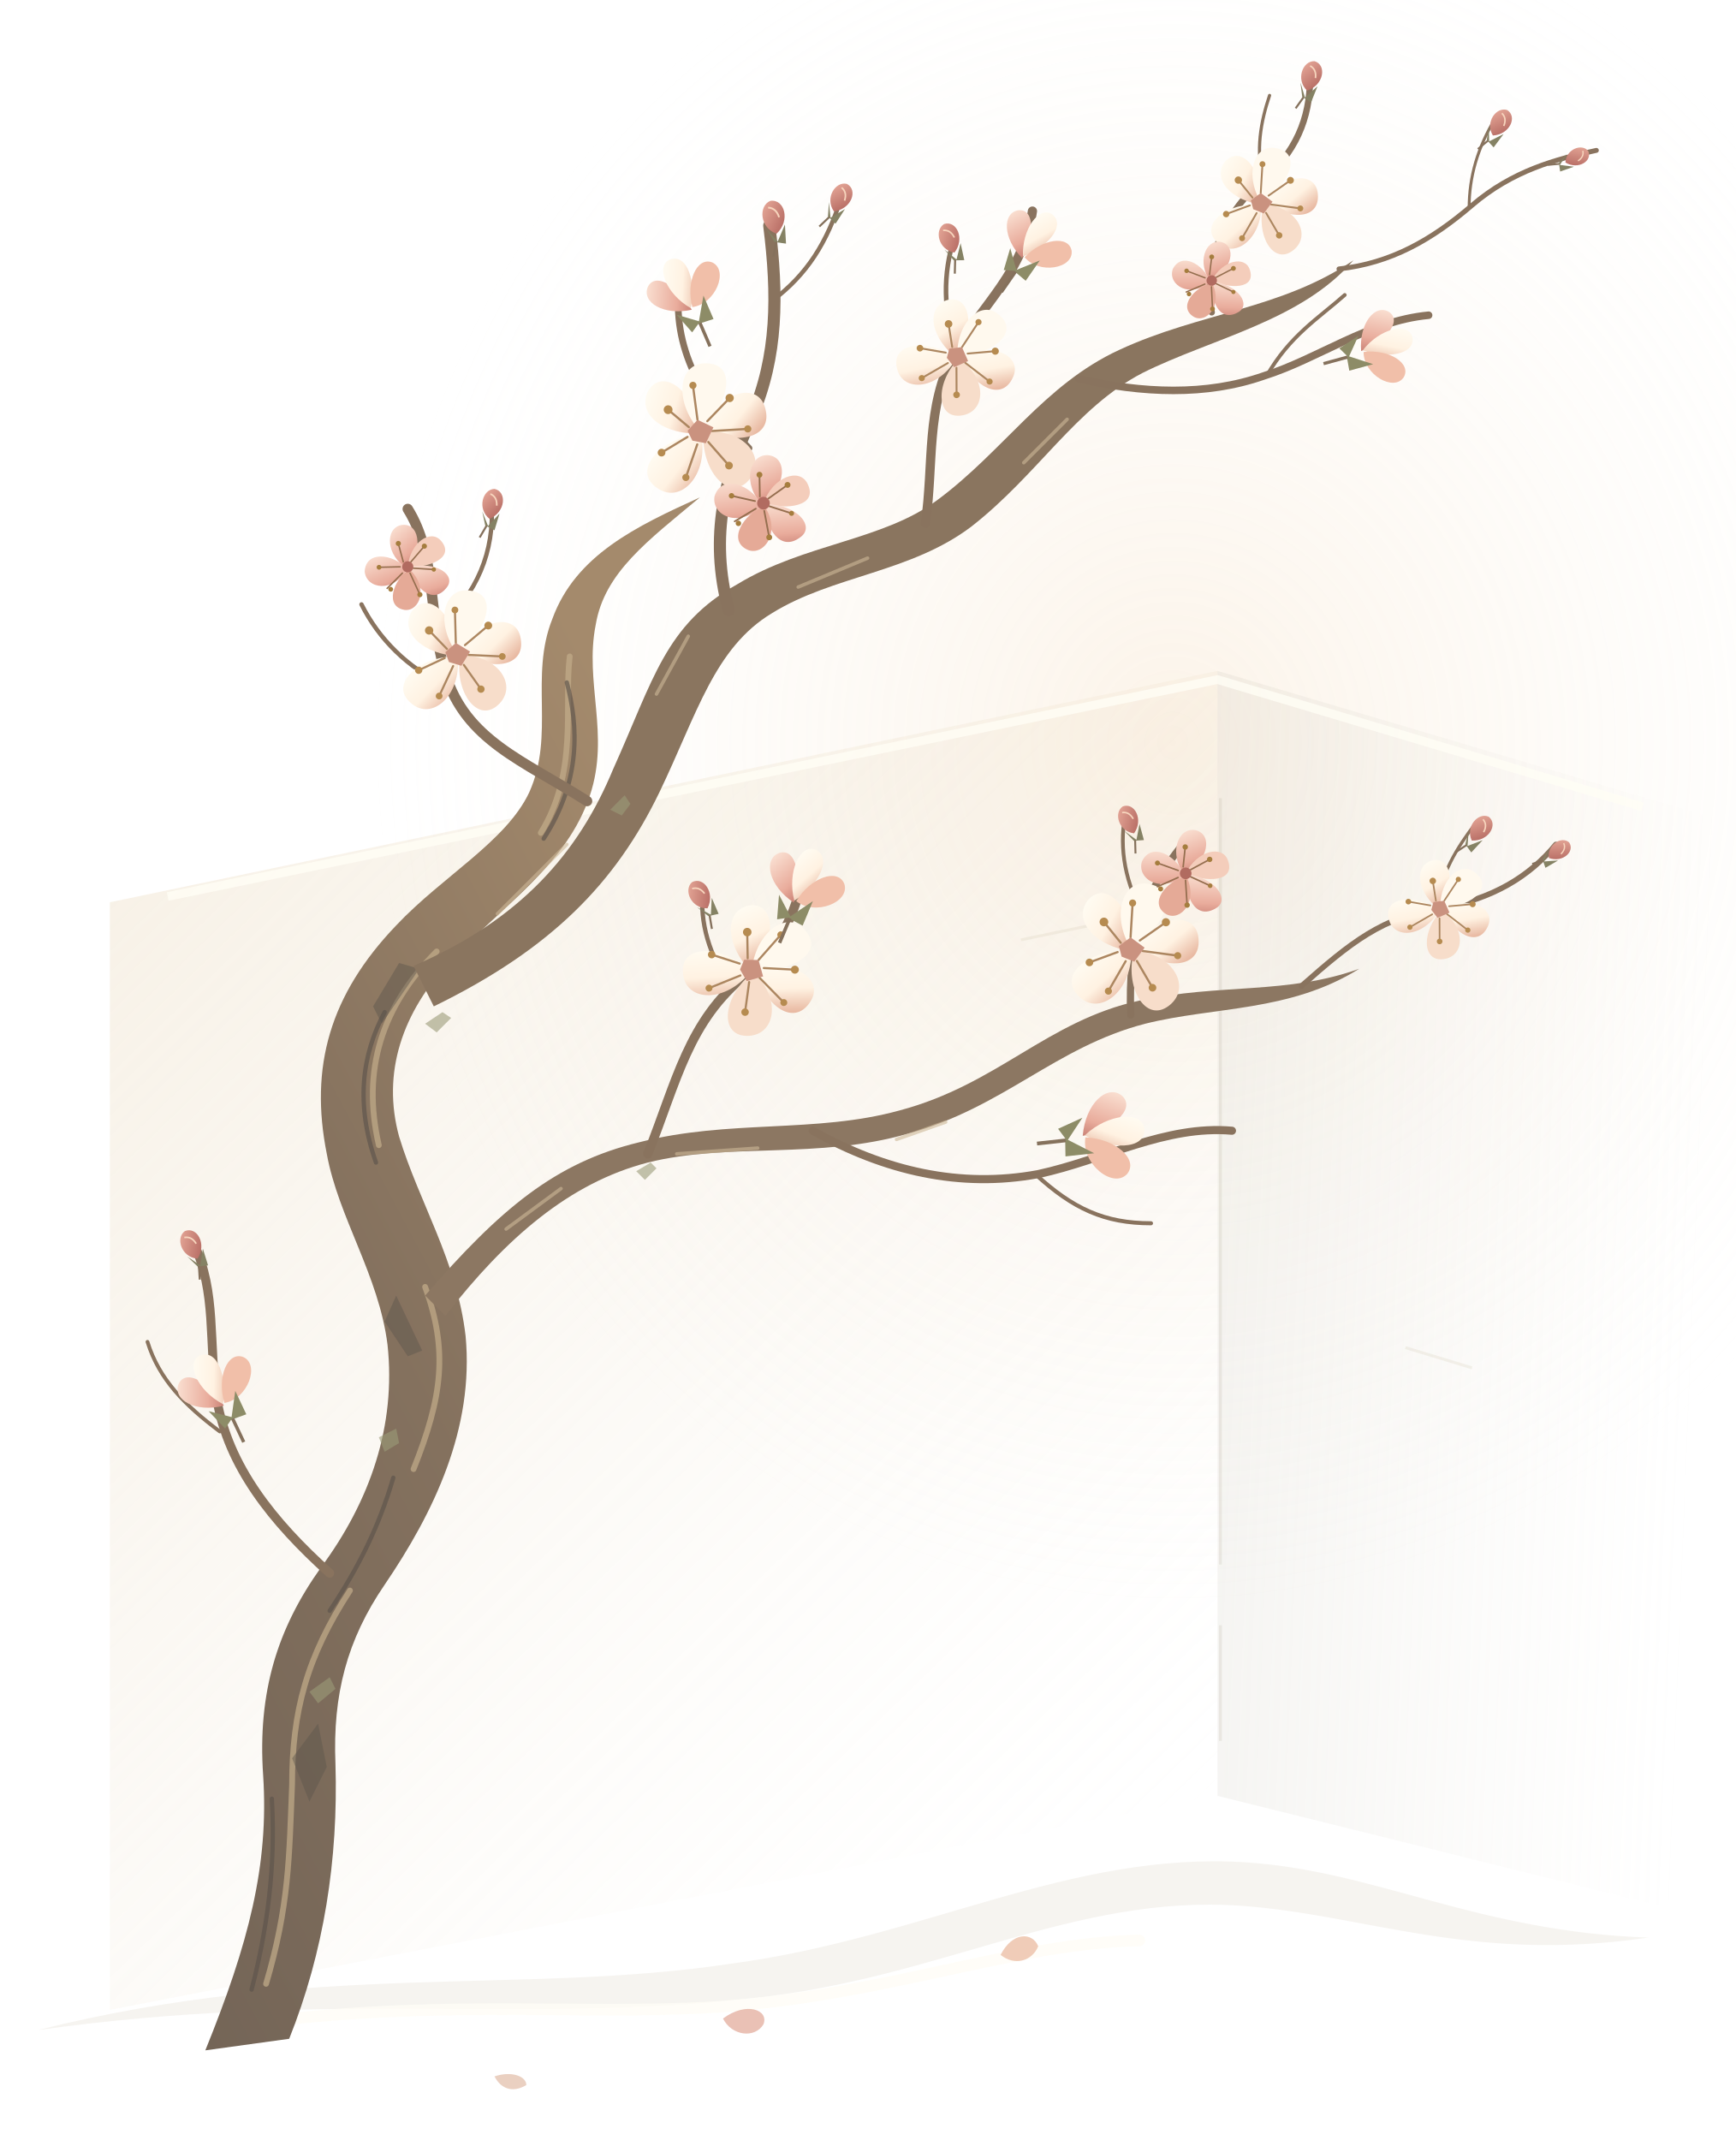
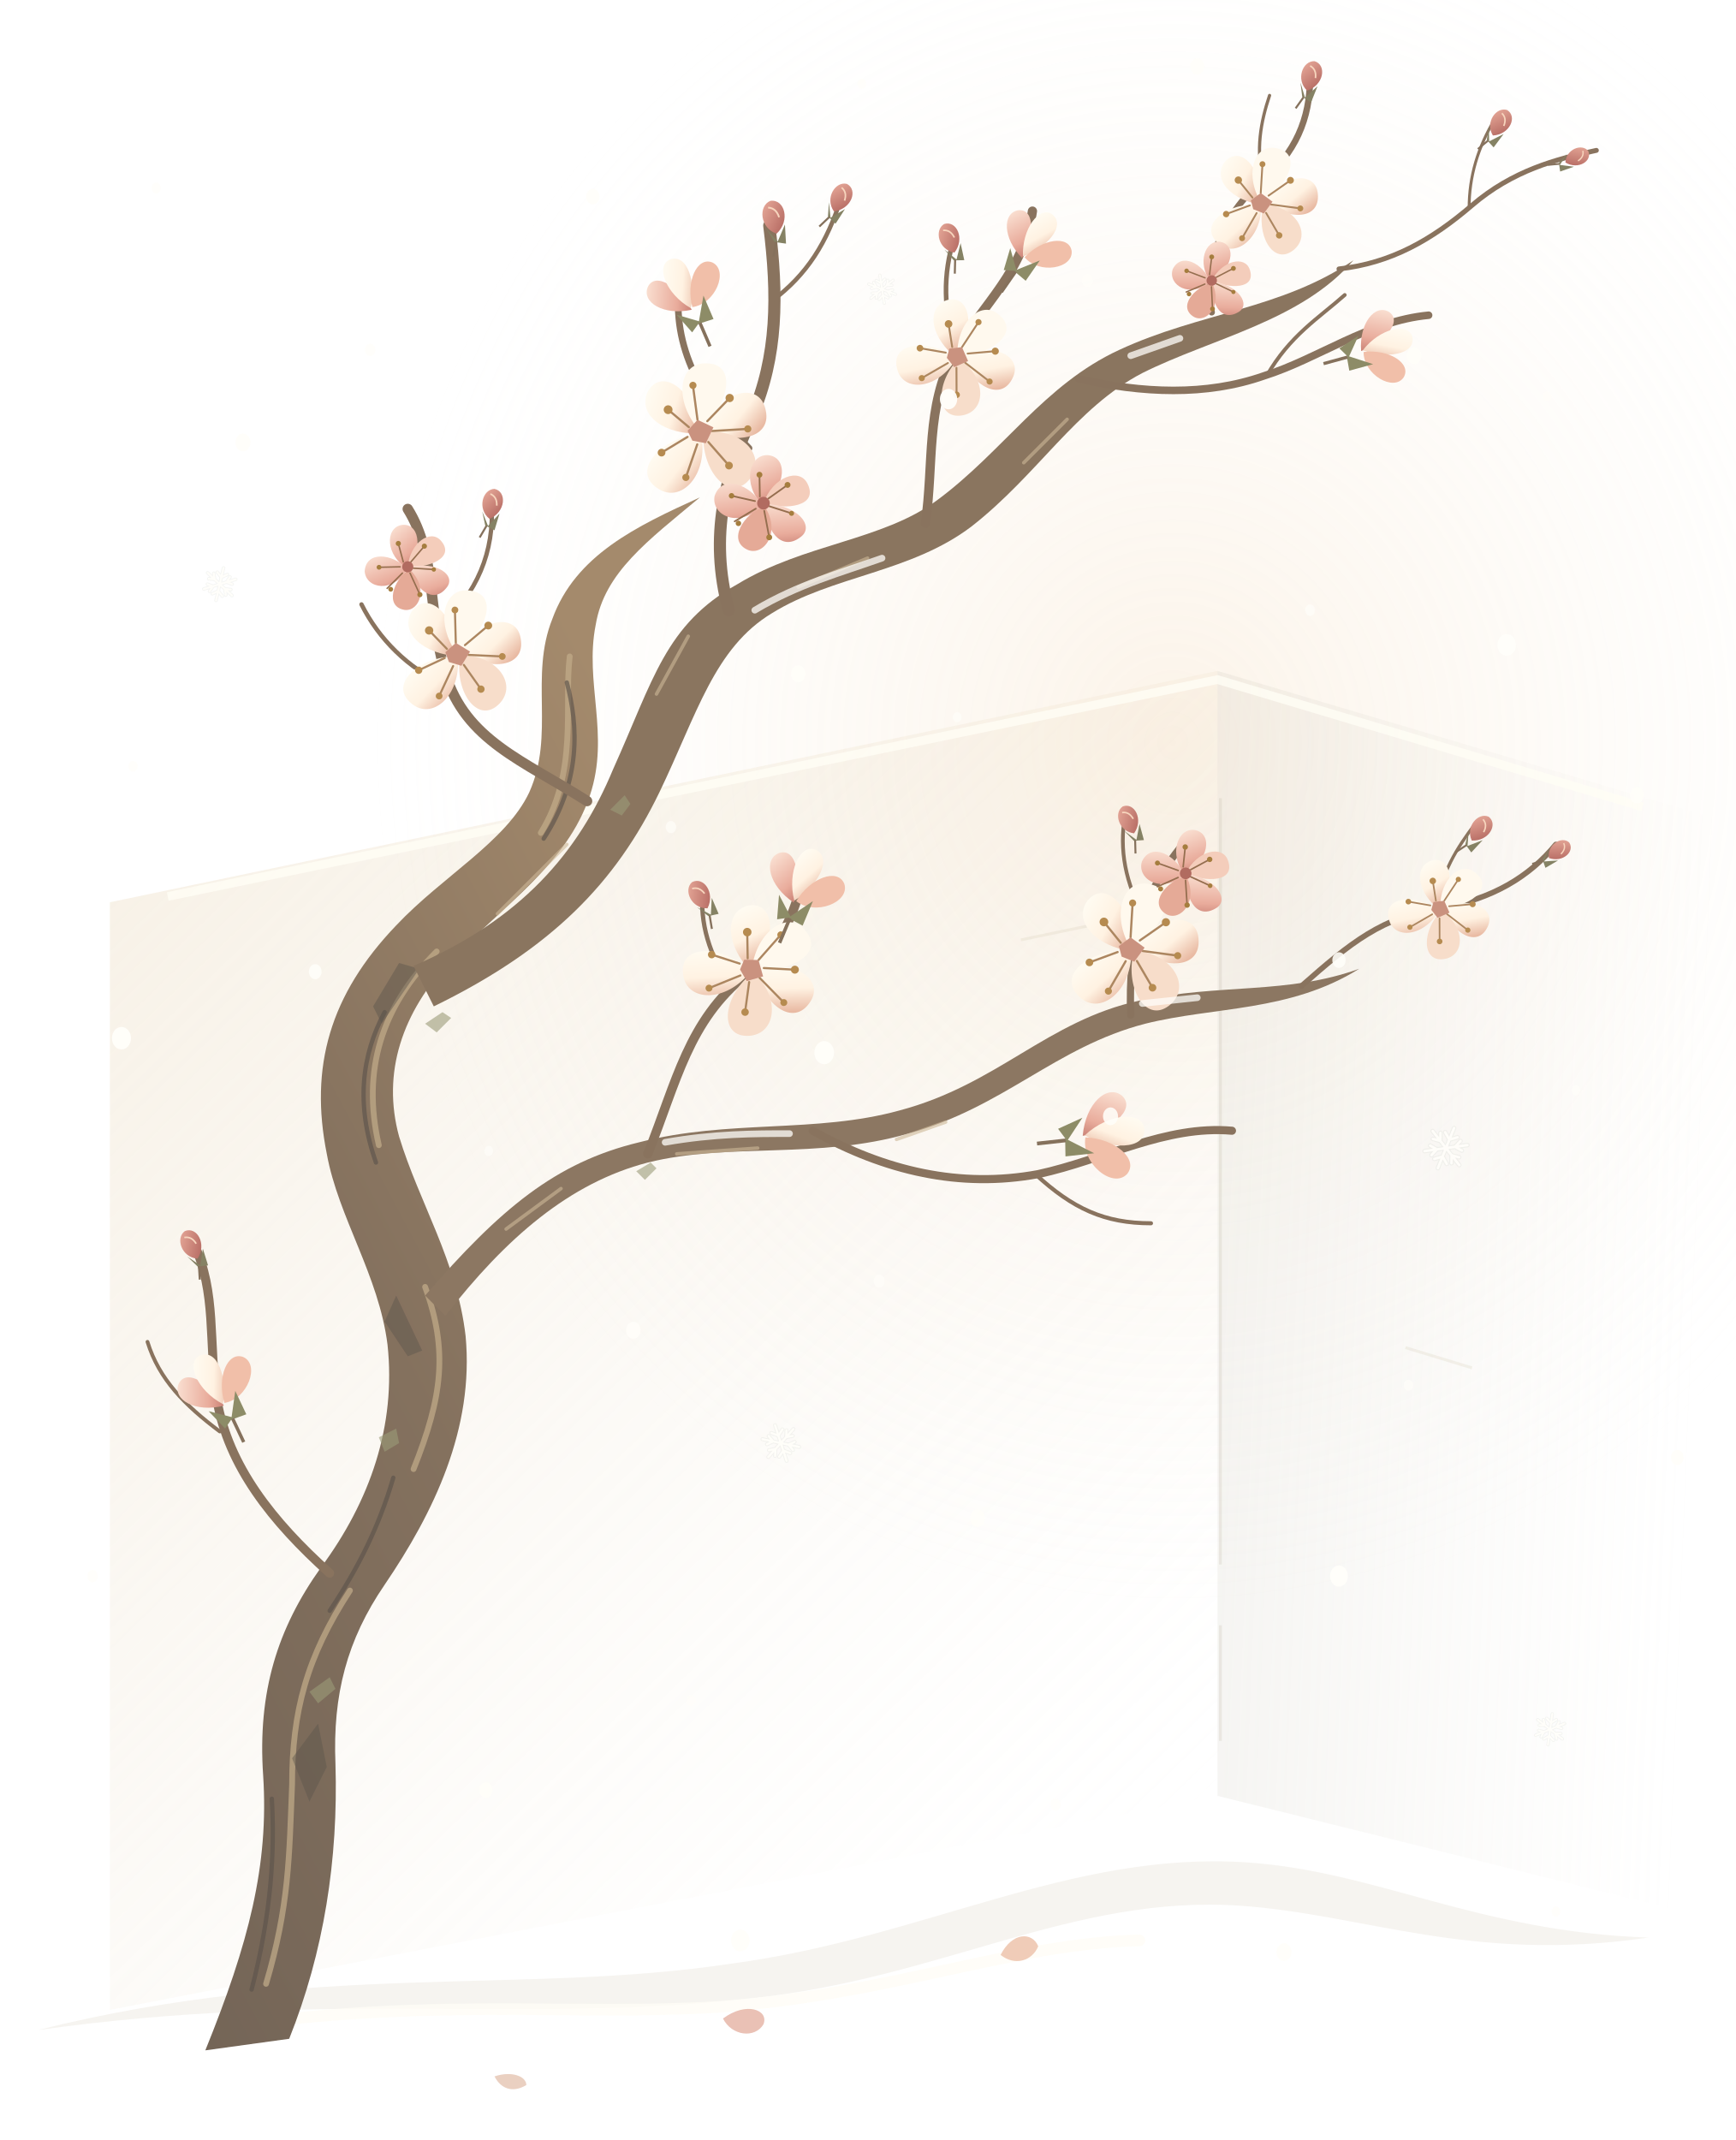
<svg xmlns="http://www.w3.org/2000/svg" viewBox="70 90 600 740" role="img" aria-labelledby="title desc">
  <defs>
    <linearGradient id="wall" x1="0" y1="0" x2=".8" y2="1">
      <stop stop-color="#E9D7B7" stop-opacity=".38" />
      <stop offset=".55" stop-color="#EADBC2" stop-opacity=".15" />
      <stop offset="1" stop-color="#F7F3E8" stop-opacity="0" />
    </linearGradient>
    <linearGradient id="return" x1="0" y1="0" x2="1" y2=".1">
      <stop stop-color="#C9C5B8" stop-opacity=".2" />
      <stop offset="1" stop-color="#E2DCCF" stop-opacity="0" />
    </linearGradient>
    <radialGradient id="light">
      <stop stop-color="#F2D0A5" stop-opacity=".25" />
      <stop offset="1" stop-color="#F7F3E8" stop-opacity="0" />
    </radialGradient>
    <linearGradient id="bark" x1="0" y1="1" x2=".6" y2="0">
      <stop stop-color="#746557" />
      <stop offset=".5" stop-color="#84715E" />
      <stop offset="1" stop-color="#A48A6C" />
    </linearGradient>
    <linearGradient id="ivory" x1="0" y1="0" x2=".7" y2="1">
      <stop stop-color="#FFFEF6" />
      <stop offset=".6" stop-color="#FFF2E2" />
      <stop offset="1" stop-color="#E9BAA3" />
    </linearGradient>
    <linearGradient id="blush" x1="0" y1="0" x2="1" y2="1">
      <stop stop-color="#FCE6D8" />
      <stop offset=".7" stop-color="#E9AC9C" />
      <stop offset="1" stop-color="#CA8276" />
    </linearGradient>
    <linearGradient id="bud" x1="0" y1="0" x2="1" y2="1">
      <stop stop-color="#E9AC9C" />
      <stop offset="1" stop-color="#AF625B" />
    </linearGradient>
    <g id="flower">
      <path d="M0 1C-12-4-18-15-11-21-3-27 5-16 0 1Z" fill="url(#ivory)" />
      <path d="M0 0C-4-14 4-26 13-21 23-16 14-4 0 0Z" fill="#FFF9EE" />
      <path d="M1 0C13-10 27-7 25 3 23 14 10 11 1 0Z" fill="url(#ivory)" />
      <path d="M1 1C15 6 18 20 8 24-2 28-6 13 1 1Z" fill="#F7DDCA" />
      <path d="M0 1C-4 16-18 21-23 12-29 2-14-4 0 1Z" fill="url(#ivory)" />
      <path d="M-3-3-7-12M1-4l4-12M4-2l11-4M4 2l12 5M1 5l3 11M-3 4l-9 9M-5 0l-11 1" fill="none" stroke="#AC8660" stroke-width=".8" stroke-linecap="round" />
      <g fill="#B68B50">
        <circle cx="-7" cy="-12" r="1.6" />
        <circle cx="5" cy="-16" r="1.3" />
        <circle cx="15" cy="-6" r="1.5" />
        <circle cx="16" cy="7" r="1.3" />
        <circle cx="4" cy="16" r="1.4" />
        <circle cx="-12" cy="13" r="1.3" />
        <circle cx="-16" cy="1" r="1.4" />
      </g>
      <path d="m-4-2 5-2 4 5-5 4-4-3Z" fill="#CA927F" />
    </g>
    <g id="pink">
      <path d="M0 1C-13-3-17-17-9-21 0-25 6-12 0 1Z" fill="url(#blush)" />
      <path d="M0 0C-2-13 7-23 14-18 24-11 11-2 0 0Z" fill="#F4CDBB" />
      <path d="M1 0C14-7 27-2 23 6 18 17 6 10 1 0Z" fill="url(#blush)" />
      <path d="M1 1C14 8 12 22 4 23-7 24-6 9 1 1Z" fill="#E5AA97" />
      <path d="M0 1C-4 16-19 17-22 8-24-3-10-5 0 1Z" fill="url(#blush)" />
      <path d="M-3-2-8-11M1-3l5-10M3 0l11-2M2 3l8 10M-2 4l-6 10M-4 1l-11 3" fill="none" stroke="#956E4F" stroke-width=".8" stroke-linecap="round" />
      <g fill="#A57D3E">
        <circle cx="-8" cy="-11" r="1.4" />
        <circle cx="6" cy="-13" r="1.4" />
        <circle cx="14" cy="-2" r="1.2" />
        <circle cx="10" cy="13" r="1.4" />
        <circle cx="-6" cy="14" r="1.3" />
        <circle cx="-15" cy="4" r="1.3" />
      </g>
      <circle r="3" fill="#B16B60" />
    </g>
    <g id="cup">
      <path d="M0 9C-14 4-20-8-13-13-5-18 1-3 0 9Z" fill="url(#blush)" />
      <path d="M0 8C-7-5-4-20 4-19 14-17 9-1 0 8Z" fill="url(#ivory)" />
      <path d="M1 8C5-5 17-13 22-6 27 2 12 13 1 8Z" fill="#F1BFA9" />
      <path d="m-8 7 8 9 9-10-2 13-8-2-5 2Z" fill="#8D8C67" />
      <path d="m0 17-2 13" fill="none" stroke="#85715C" stroke-width="1.7" />
    </g>
    <g id="closed">
      <path d="M0 7C-10 2-9-12-1-14 8-14 10 0 0 7Z" fill="url(#bud)" />
      <path d="M-3-10Q2-9 3-3" fill="none" stroke="#F7D5BD" stroke-width="1.1" />
      <path d="m-6 3 6 9 6-10-1 12-7-2Z" fill="#858264" />
      <path d="m-1 12-3 9" stroke="#85715C" stroke-width="1.4" />
    </g>
  </defs>
  <ellipse cx="476" cy="347" rx="280" ry="300" fill="url(#light)" />
  <path d="M108 402 491 322 491 711 108 785Z" fill="url(#wall)" />
  <path d="m491 322 172 51 1 381-173-43Z" fill="url(#return)" />
  <path d="m128 400 363-75 147 44" fill="none" stroke="#FFFDF5" stroke-width="3" stroke-opacity=".8" />
  <path d="M492 366v265m0 21v40" stroke="#BCB09B" stroke-width="1" stroke-opacity=".2" />
  <path d="m331 487 36-7m56-65 24-5m109 146 23 7" fill="none" stroke="#C7B89D" stroke-opacity=".17" stroke-width="1" />
  <path d="M83 792c96-24 167-12 240-23 67-9 117-39 178-35 45 3 80 24 139 26-61 9-98-8-141-11-58-4-103 25-169 32-80 9-147-3-247 11Z" fill="#D5CFBE" fill-opacity=".23" />
  <path d="M154 790c69-9 115-3 164-6 59-4 102-22 146-23" fill="none" stroke="#FFFDF6" stroke-width="4" stroke-linecap="round" opacity=".8" />
  <path d="M141 799c15-37 22-64 20-95-2-29 5-51 20-72 17-23 26-49 23-77-3-24-17-44-21-66-6-30 1-55 24-79 16-17 38-29 46-46 9-20 0-40 8-60 8-22 29-32 51-42-18 15-33 26-36 44-4 20 5 38-2 59-8 24-30 38-48 57-17 18-24 39-18 61 7 23 20 43 23 69 3 32-11 61-28 86-13 19-18 38-17 62 1 33-4 65-16 95Z" fill="url(#bark)" />
  <path d="M162 776c8-27 8-44 9-69 0-25 5-44 20-67m22-42c10-25 12-41 4-63m-16-49c-6-26 1-48 20-67m36-41c13-21 8-44 10-61" fill="none" stroke="#C2AC89" stroke-width="2" stroke-linecap="round" opacity=".72" />
  <path d="M157 778c7-27 8-48 7-66m20-65c10-15 17-29 22-46m-6-109c-7-20-5-37 3-52m55-60c13-20 12-39 8-54" fill="none" stroke="#5C534B" stroke-width="1.5" stroke-linecap="round" opacity=".65" />
  <path d="m171 698 9-12 3 15-6 12Zm40-139-8-12 4-9 9 19Zm-12-121 9-15 7 2-13 19Z" fill="#5C554C" opacity=".45" />
  <path d="M213 424c37-16 57-39 69-68 14-31 18-50 43-64 23-14 50-15 69-29 23-17 37-40 63-52 28-13 56-14 81-31-18 21-49 27-73 39-23 12-36 35-59 53-21 16-48 17-69 30-20 12-26 35-39 62-15 31-37 54-78 74Z" fill="#8A755F" />
  <path d="M217 538c26-30 45-46 74-53 31-8 61-3 90-11 34-9 51-31 83-38 28-6 51-2 76-11-24 15-50 13-74 19-31 8-49 29-82 38-31 9-62 3-90 10-27 7-49 26-70 53Z" fill="#8C7762" />
  <g fill="none" stroke="#89735E" stroke-linecap="round" stroke-linejoin="round">
    <path d="M322 301c-7-26-1-47 8-67 9-21 9-42 6-66" stroke-width="4.2" />
    <path d="M329 245c-16-16-27-35-24-57" stroke-width="2.3" />
    <path d="M337 194c12-9 19-20 24-36" stroke-width="1.5" />
    <path d="M390 271c3-21 0-40 10-59 10-17 24-28 27-49" stroke-width="3.2" />
    <path d="M401 213c-5-16-5-28-1-41" stroke-width="1.6" />
    <path d="M443 221c22 5 44 6 64-1 19-6 36-19 57-21" stroke-width="2.6" />
    <path d="M508 220c8-14 18-20 27-28" stroke-width="1.3" />
    <path d="M489 198c-3-17 4-34 17-45 12-10 17-22 17-36" stroke-width="2.2" />
    <path d="M507 153c-3-11-1-21 2-30" stroke-width="1.1" />
    <path d="M533 183c18-2 32-10 46-22 14-12 29-16 43-19" stroke-width="1.7" />
    <path d="M578 162c0-11 3-21 9-31" stroke-width="1" />
    <path d="M273 367c-22-14-42-21-49-44-6-21-3-41-13-57" stroke-width="3.6" />
    <path d="M224 327c-13-6-23-16-29-28" stroke-width="1.5" />
    <path d="M222 307c13-12 19-26 18-43" stroke-width="1.5" />
    <path d="M294 489c10-25 14-46 34-62 13-11 18-23 20-37" stroke-width="3.2" />
    <path d="M323 432c-8-12-11-23-10-34" stroke-width="1.5" />
    <path d="M351 481c25 14 51 20 78 15 23-5 44-17 67-15" stroke-width="2.8" />
    <path d="M428 496c13 12 24 17 40 17" stroke-width="1.4" />
    <path d="M461 441c-1-24 4-42 18-59" stroke-width="2.5" />
    <path d="M466 408c-7-13-9-24-7-36" stroke-width="1.3" />
    <path d="M520 431c17-15 28-24 48-27 18-3 31-11 40-22" stroke-width="1.9" />
    <path d="M567 404c1-12 7-21 13-29" stroke-width="1.1" />
    <path d="M184 634c-20-18-35-37-39-60-3-20 0-37-8-54" stroke-width="3.1" />
    <path d="M146 585c-12-9-21-18-25-31" stroke-width="1.3" />
  </g>
  <g fill="none" stroke="#CDB897" stroke-linecap="round" opacity=".6">
    <path d="m242 406 24-24m31-52 11-20m38-17 24-10m54-33 15-15m-194 280 19-14m40-12 28-2m48-3 17-6" stroke-width="1.2" />
  </g>
  <g fill="#9B9B78" opacity=".6">
    <path d="m177 675 7-5 2 4-6 5Zm24-88 6-3 1 5-5 3Zm16-143 6-4 3 2-5 5Zm64-74 5-5 2 3-3 4Zm9 125 5-3 2 2-4 4Z" />
  </g>
  <use href="#flower" transform="translate(312 239) rotate(-26) scale(0.95)" />
  <use href="#pink" transform="translate(334 264) rotate(28) scale(0.73)" />
  <use href="#cup" transform="translate(306 192) rotate(-32) scale(0.67)" />
  <use href="#flower" transform="translate(401 213) rotate(15) scale(0.82)" />
  <use href="#cup" transform="translate(426 174) rotate(26) scale(0.65)" />
  <use href="#flower" transform="translate(506 160) rotate(-15) scale(0.79)" />
  <use href="#pink" transform="translate(489 187) rotate(36) scale(0.6)" />
  <use href="#cup" transform="translate(546 209) rotate(66) scale(0.65)" />
  <use href="#flower" transform="translate(228 316) rotate(-20) scale(0.9)" />
  <use href="#pink" transform="translate(211 286) rotate(14) scale(0.64)" />
  <use href="#flower" transform="translate(330 425) rotate(23) scale(0.92)" />
  <use href="#cup" transform="translate(346 396) rotate(14) scale(0.7)" />
  <use href="#flower" transform="translate(461 418) rotate(-15) scale(0.94)" />
  <use href="#pink" transform="translate(480 392) rotate(35) scale(0.67)" />
  <use href="#cup" transform="translate(451 481) rotate(75) scale(0.76)" />
  <use href="#flower" transform="translate(568 404) rotate(15) scale(0.7)" />
  <use href="#cup" transform="translate(144 571) rotate(-34) scale(0.68)" />
  <use href="#closed" transform="translate(338 167) rotate(-8) scale(0.55)" />
  <use href="#closed" transform="translate(360 160) rotate(28) scale(0.5)" />
  <use href="#closed" transform="translate(399 174) rotate(-17) scale(0.5)" />
  <use href="#closed" transform="translate(523 118) rotate(17) scale(0.5)" />
  <use href="#closed" transform="translate(588 134) rotate(32) scale(0.48)" />
  <use href="#closed" transform="translate(614 145) rotate(66) scale(0.42)" />
  <use href="#closed" transform="translate(240 266) rotate(12) scale(0.5)" />
  <use href="#closed" transform="translate(313 401) rotate(-28) scale(0.5)" />
  <use href="#closed" transform="translate(461 375) rotate(-20) scale(0.48)" />
  <use href="#closed" transform="translate(581 378) rotate(38) scale(0.48)" />
  <use href="#closed" transform="translate(608 385) rotate(55) scale(0.42)" />
  <use href="#closed" transform="translate(137 522) rotate(-22) scale(0.5)" />
  <path d="M320 788c8-6 16-3 14 2-3 5-11 4-14-2Z" fill="#DEA08E" opacity=".65" />
  <path d="M416 766c4-8 11-8 13-3-2 5-8 7-13 3Z" fill="#F0CCB8" />
  <path d="M241 808c6-2 11 0 11 3-5 3-9 1-11-3Z" fill="#DCB098" opacity=".6" />
+   <defs>
+     <g id="snow-crystal" fill="none" stroke-linecap="round" stroke-linejoin="round">
+       <path d="M0-9V9M-7.8-4.5 7.8 4.5M-7.8 4.5 7.8-4.5M-2.8-6 0-3.8 2.8-6M-2.8 6 0 3.8 2.8 6M-6.5-1.5-3.3-1.9-4.5-5M6.5 1.5 3.3 1.9 4.5 5M-6.5 1.5-3.3 1.9-4.5 5M6.5-1.5 3.3-1.9 4.5-5" stroke="#D4D9D0" stroke-width="1.9" stroke-opacity=".28" />
+       <path d="M0-9V9M-7.8-4.5 7.8 4.5M-7.8 4.5 7.8-4.5M-2.8-6 0-3.8 2.8-6M-2.8 6 0 3.8 2.8 6M-6.5-1.5-3.3-1.9-4.5-5M6.5 1.5 3.3 1.9 4.5 5M-6.5 1.5-3.3 1.9-4.5 5M6.5-1.5 3.3-1.9 4.5-5" stroke="#FFFEFA" stroke-width="1.05" />
+     </g>
+   </defs>
+   <style>
+     .snow-drift{animation:plum-snow 28s linear infinite;pointer-events:none}
+     .snow-drift.far{animation-duration:41s;animation-delay:-17s}
+     .snow-drift.middle{animation-duration:31s;animation-delay:-8s}
+     .snow-drift.near{animation-duration:25s;animation-delay:-19s}
+     .snow-drift.crystals{animation-duration:34s;animation-delay:-13s}
+     @keyframes plum-snow{0%{transform:translate(-6px,-25px);opacity:0}15%{opacity:1}85%{opacity:1}100%{transform:translate(9px,29px);opacity:0}}
+     @media(prefers-reduced-motion:reduce){.snow-drift{animation:none;transform:none;opacity:1}}
+   </style>
+   <g id="snow-far" class="snow-drift far" fill="#FFFEFA" fill-opacity="0.68">
+     <ellipse cx="124" cy="155" rx="1.6" ry="1.89" />
+     <ellipse cx="198" cy="211" rx="1.8" ry="2.12" />
+     <ellipse cx="368" cy="119" rx="1.5" ry="1.77" />
+     <ellipse cx="446" cy="187" rx="1.9" ry="2.24" />
+     <ellipse cx="605" cy="227" rx="1.5" ry="1.77" />
+     <ellipse cx="654" cy="304" rx="1.8" ry="2.12" />
+     <ellipse cx="116" cy="355" rx="1.6" ry="1.89" />
+     <ellipse cx="302" cy="376" rx="1.8" ry="2.12" />
+     <ellipse cx="401" cy="338" rx="1.5" ry="1.77" />
+     <ellipse cx="523" cy="301" rx="1.7" ry="2.01" />
+     <ellipse cx="615" cy="467" rx="1.5" ry="1.77" />
+     <ellipse cx="239" cy="488" rx="1.5" ry="1.77" />
+     <ellipse cx="374" cy="533" rx="1.9" ry="2.24" />
+     <ellipse cx="557" cy="569" rx="1.6" ry="1.89" />
+     <ellipse cx="102" cy="635" rx="1.8" ry="2.12" />
+     <ellipse cx="309" cy="678" rx="1.6" ry="1.89" />
+     <ellipse cx="435" cy="714" rx="1.8" ry="2.12" />
+     <ellipse cx="608" cy="751" rx="1.5" ry="1.77" />
+   </g>
+   <g id="snow-middle" class="snow-drift middle" fill="#FFFEFA" fill-opacity="0.88">
+     <ellipse cx="154" cy="243" rx="2.6" ry="3.07" />
+     <ellipse cx="275" cy="158" rx="2.3" ry="2.71" />
+     <ellipse cx="484" cy="113" rx="2.4" ry="2.83" />
+     <ellipse cx="559" cy="213" rx="2.5" ry="2.95" />
+     <ellipse cx="636" cy="365" rx="2.4" ry="2.83" />
+     <ellipse cx="346" cy="323" rx="2.5" ry="2.95" />
+     <ellipse cx="179" cy="426" rx="2.2" ry="2.60" />
+     <ellipse cx="454" cy="476" rx="2.6" ry="3.07" />
+     <ellipse cx="533" cy="422" rx="2.3" ry="2.71" />
+     <ellipse cx="289" cy="550" rx="2.5" ry="2.95" />
+     <ellipse cx="650" cy="594" rx="2.2" ry="2.60" />
+     <ellipse cx="408" cy="615" rx="2.6" ry="3.07" />
+     <ellipse cx="238" cy="709" rx="2.3" ry="2.71" />
+     <ellipse cx="514" cy="765" rx="2.6" ry="3.07" />
+   </g>
+   <g id="snow-near" class="snow-drift near" fill="#FFFEFA" fill-opacity="0.96">
+     <ellipse cx="112" cy="449" rx="3.3" ry="3.89" />
+     <ellipse cx="398" cy="228" rx="3" ry="3.54" />
+     <ellipse cx="591" cy="313" rx="3.2" ry="3.78" />
+     <ellipse cx="355" cy="454" rx="3.4" ry="4.01" />
+     <ellipse cx="533" cy="635" rx="3.1" ry="3.66" />
+     <ellipse cx="326" cy="761" rx="3.2" ry="3.78" />
+   </g>
+   <g id="snow-crystals" class="snow-drift crystals" opacity=".9">
+     <use href="#snow-crystal" transform="translate(146 292) rotate(13) scale(.64)" />
+     <use href="#snow-crystal" transform="translate(375 190) rotate(-9) scale(.55)" />
+     <use href="#snow-crystal" transform="translate(570 487) rotate(22) scale(.83)" />
+     <use href="#snow-crystal" transform="translate(340 589) rotate(-18) scale(.72)" />
+     <use href="#snow-crystal" transform="translate(606 688) rotate(8) scale(.6)" />
+   </g>
+   <path d="M331 301c15-9 30-13 44-18m86-70 17-6M300 485c17-3 31-3 43-3m122-45 19-2" fill="none" stroke="#FFFEFA" stroke-width="2.3" stroke-linecap="round" opacity=".75" />
</svg>
